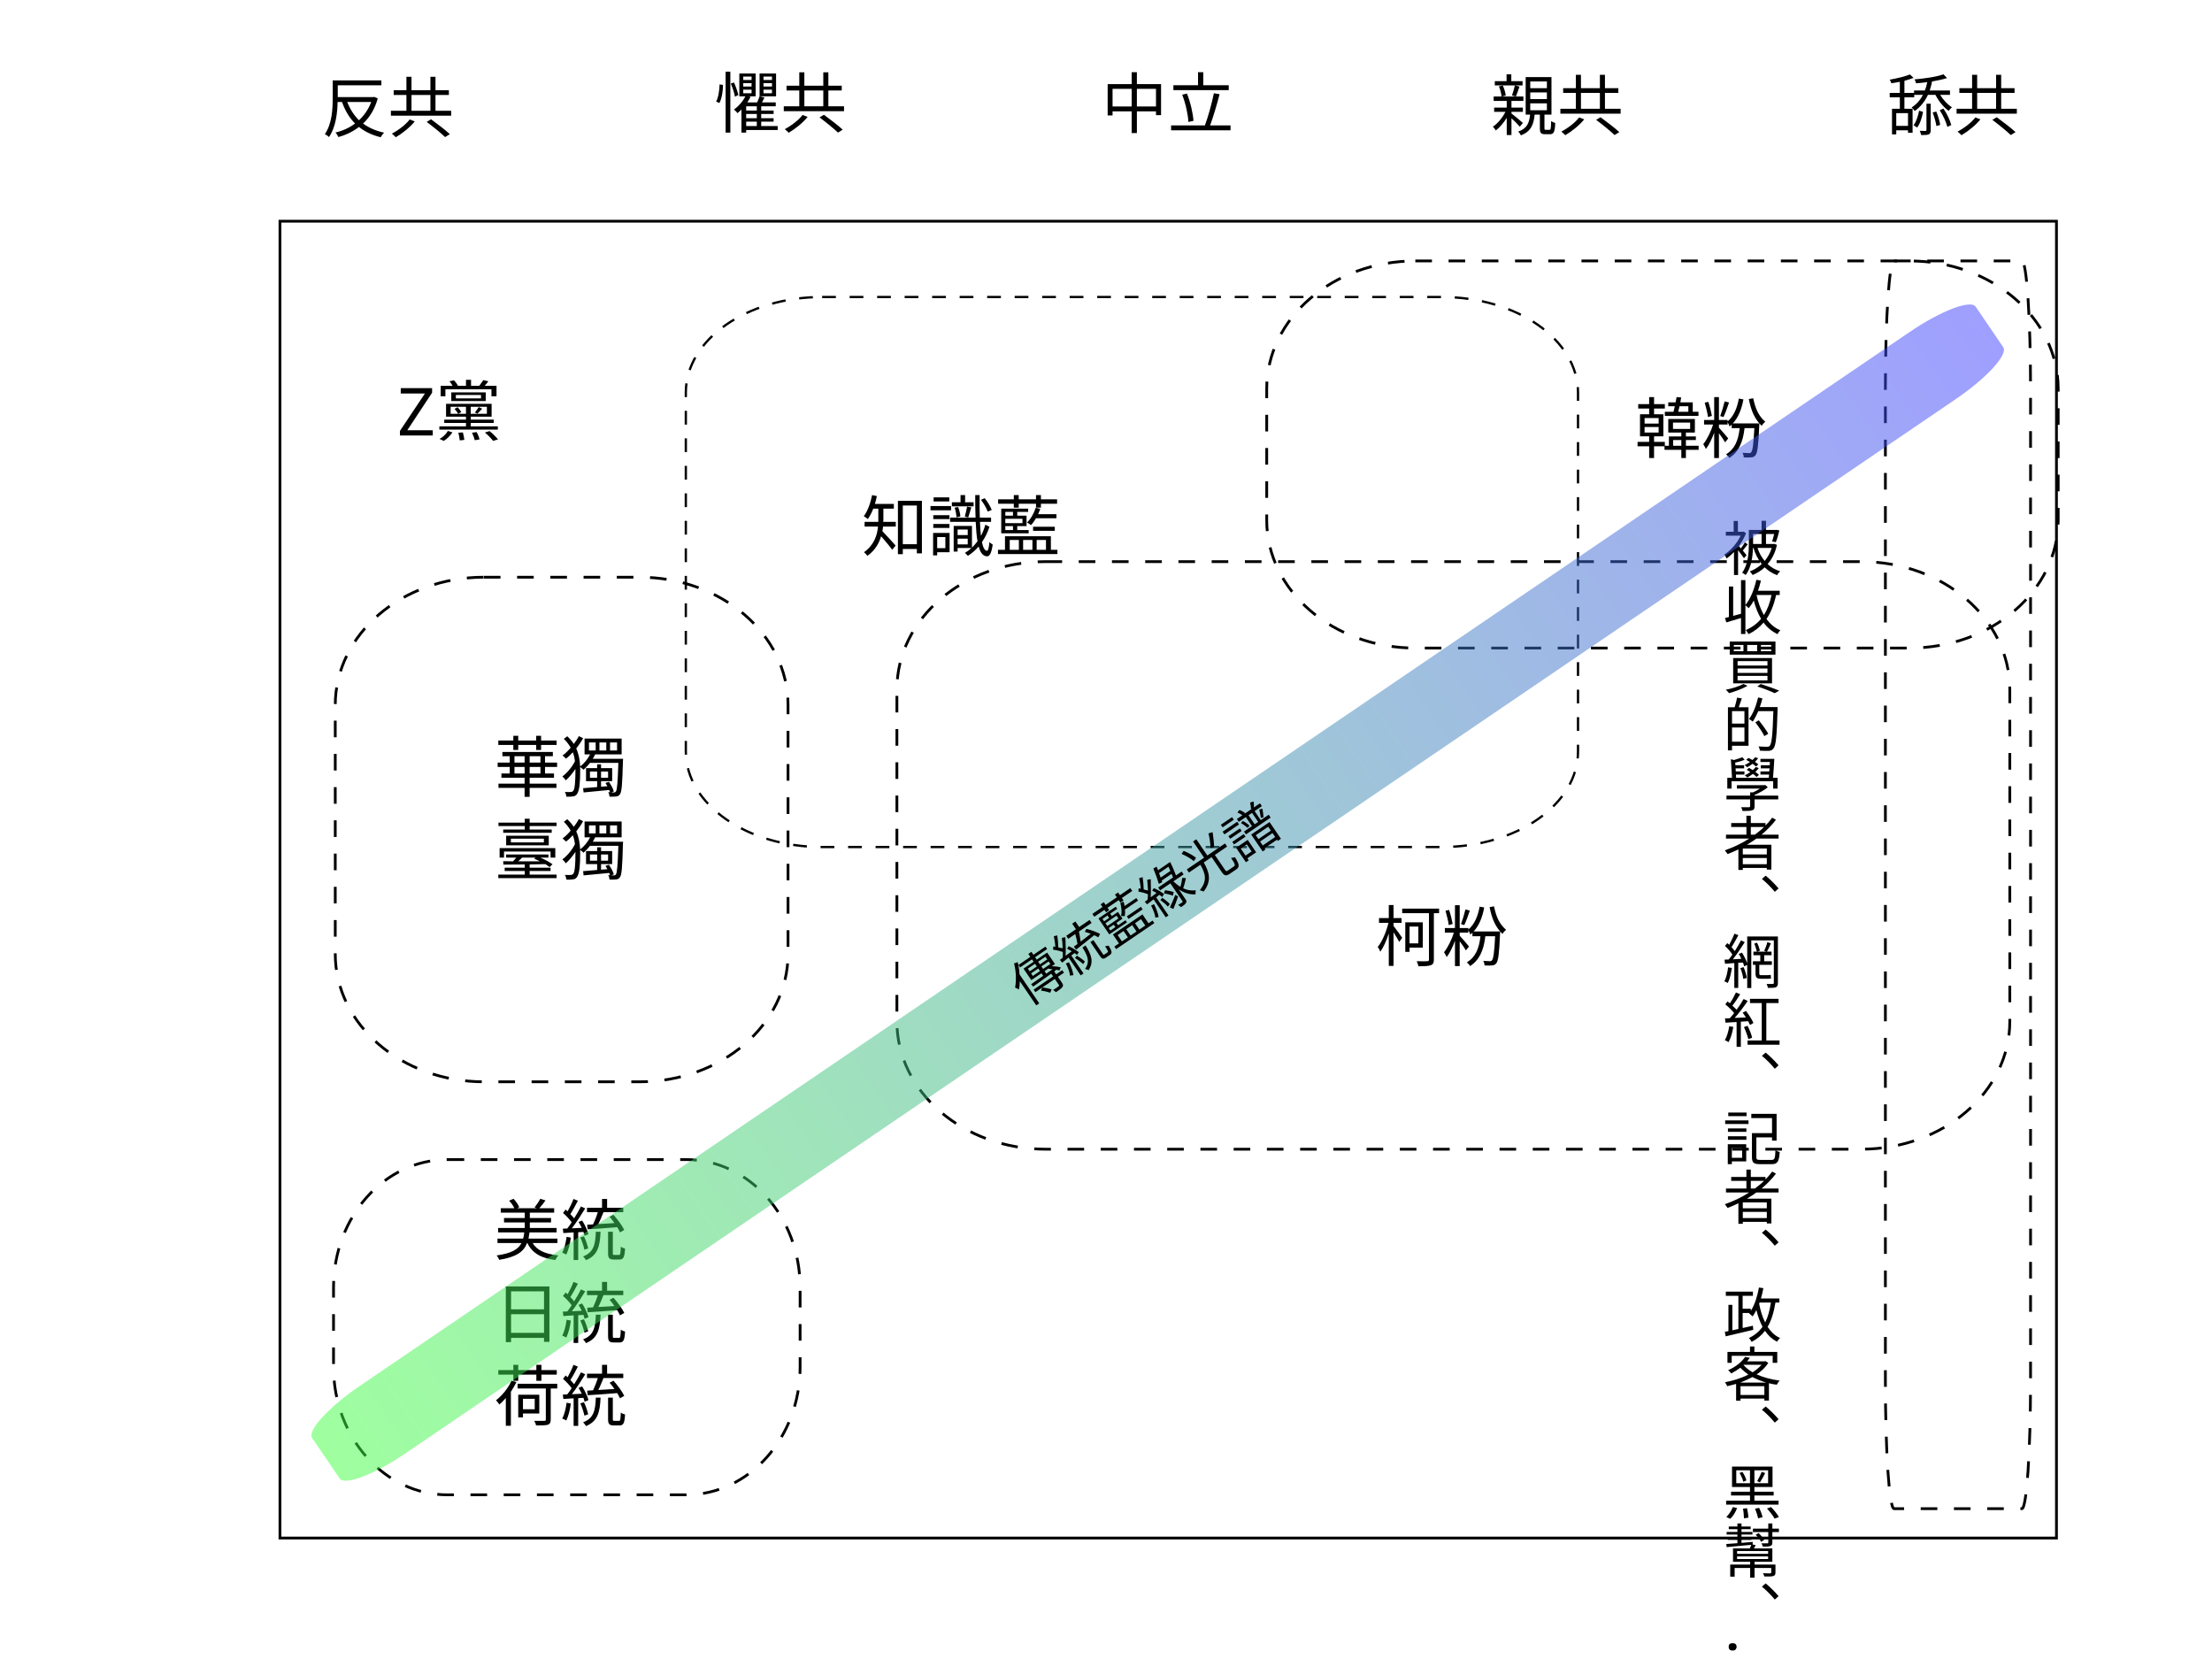
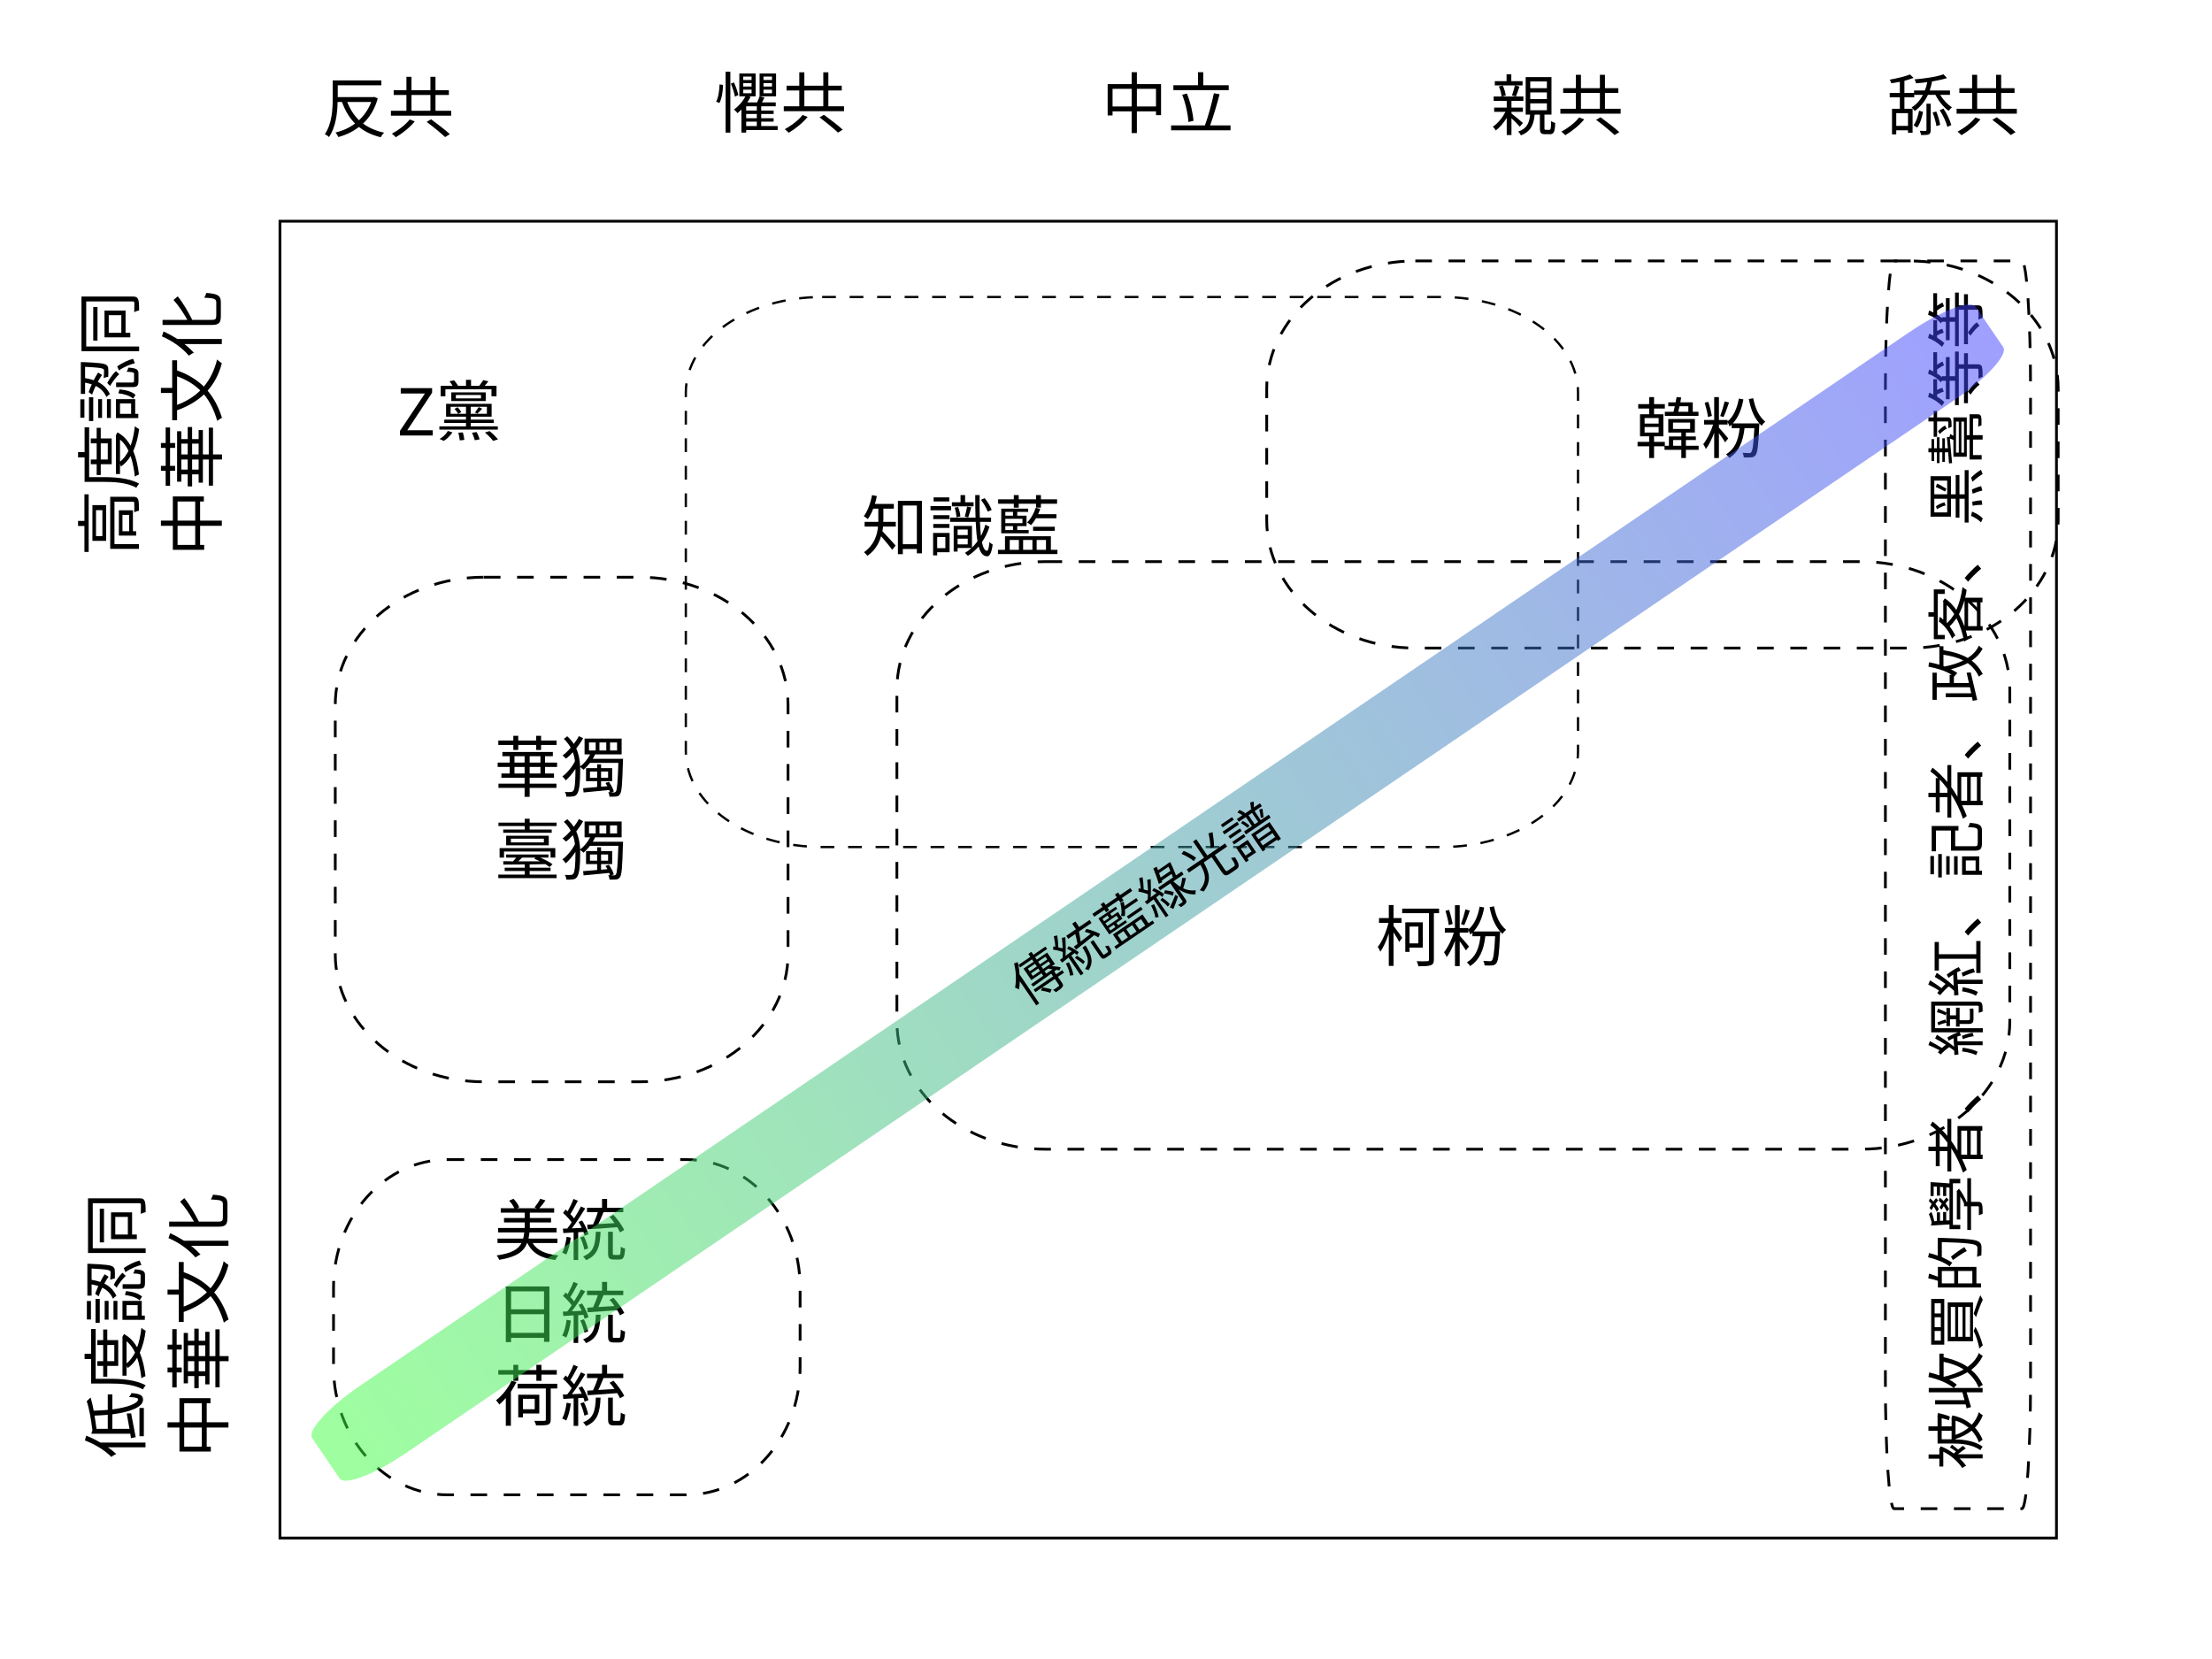
<svg xmlns="http://www.w3.org/2000/svg" xmlns:xlink="http://www.w3.org/1999/xlink" width="800" height="600" viewBox="0 0 211.667 158.75" version="1.1" id="svg8">
  <defs id="defs2">
    <linearGradient id="linearGradient4662">
      <stop style="stop-color:#40ff40;stop-opacity:0.502" offset="0" id="stop4658" />
      <stop style="stop-color:#4040ff;stop-opacity:0.502" offset="1" id="stop4660" />
    </linearGradient>
    <linearGradient xlink:href="#linearGradient4662" id="linearGradient4664" x1="36.711" y1="276.495" x2="200.091" y2="276.495" gradientUnits="userSpaceOnUse" gradientTransform="matrix(1.17828,0,0,1.17828,-19.51672,-49.30965)" />
  </defs>
  <g id="layer1" transform="translate(0,-138.25)">
    <rect style="fill:#ffffff;fill-opacity:1;fill-rule:nonzero;stroke:none;stroke-width:0.265;stroke-miterlimit:4;stroke-dasharray:none;stroke-opacity:1" id="rect860" width="212.659" height="161.065" x="0" y="138.25" />
    <rect id="rect3699" width="169.995" height="126.008" x="26.789" y="159.417" style="fill:none;stroke:#000000;stroke-width:0.265;stroke-opacity:1" />
    <text xml:space="preserve" style="font-style:normal;font-variant:normal;font-weight:normal;font-stretch:normal;font-size:6.35px;line-height:1.25;font-family:'AR PL UKai TW';-inkscape-font-specification:'AR PL UKai TW';letter-spacing:0px;word-spacing:0px;fill:#000000;fill-opacity:1;stroke:none;stroke-width:0.265" x="30.758" y="150.87" id="text4508">
      <tspan id="tspan4506" x="30.758" y="150.87" style="font-style:normal;font-variant:normal;font-weight:normal;font-stretch:normal;font-family:'AR PL UKai TW';-inkscape-font-specification:'AR PL UKai TW';stroke-width:0.265">反共</tspan>
    </text>
    <text xml:space="preserve" style="font-style:normal;font-variant:normal;font-weight:normal;font-stretch:normal;font-size:6.35px;line-height:1.25;font-family:'AR PL UKai TW';-inkscape-font-specification:'AR PL UKai TW';letter-spacing:0px;word-spacing:0px;fill:#000000;fill-opacity:1;stroke:none;stroke-width:0.265" x="68.357" y="150.438" id="text4512">
      <tspan id="tspan4510" x="68.357" y="150.438" style="stroke-width:0.265">懼共</tspan>
    </text>
    <text xml:space="preserve" style="font-style:normal;font-variant:normal;font-weight:normal;font-stretch:normal;font-size:6.35px;line-height:1.25;font-family:'AR PL UKai TW';-inkscape-font-specification:'AR PL UKai TW';letter-spacing:0px;word-spacing:0px;fill:#000000;fill-opacity:1;stroke:none;stroke-width:0.265" x="105.383" y="150.487" id="text4516">
      <tspan id="tspan4514" x="105.383" y="150.487" style="stroke-width:0.265">中立</tspan>
    </text>
    <text xml:space="preserve" style="font-style:normal;font-variant:normal;font-weight:normal;font-stretch:normal;font-size:6.35px;line-height:1.25;font-family:'AR PL UKai TW';-inkscape-font-specification:'AR PL UKai TW';letter-spacing:0px;word-spacing:0px;fill:#000000;fill-opacity:1;stroke:none;stroke-width:0.265" x="142.666" y="150.673" id="text4520">
      <tspan id="tspan4518" x="142.666" y="150.673" style="stroke-width:0.265">親共</tspan>
    </text>
    <text xml:space="preserve" style="font-style:normal;font-variant:normal;font-weight:normal;font-stretch:normal;font-size:6.35px;line-height:1.25;font-family:'AR PL UKai TW';-inkscape-font-specification:'AR PL UKai TW';letter-spacing:0px;word-spacing:0px;fill:#000000;fill-opacity:1;stroke:none;stroke-width:0.265" x="180.578" y="150.668" id="text4524">
      <tspan id="tspan4522" x="180.578" y="150.668" style="stroke-width:0.265">舔共</tspan>
    </text>
-     <text xml:space="preserve" style="font-style:normal;font-variant:normal;font-weight:normal;font-stretch:normal;font-size:6.35px;line-height:1.25;font-family:'AR PL UKai TW';-inkscape-font-specification:'AR PL UKai TW, Normal';font-variant-ligatures:normal;font-variant-caps:normal;font-variant-numeric:normal;font-feature-settings:normal;text-align:start;letter-spacing:0px;word-spacing:0px;writing-mode:tb-rl;text-anchor:start;fill:#000000;fill-opacity:1;stroke:none;stroke-width:0.265" x="17.529" y="163.055" id="text4528">
-       <tspan id="tspan4526" x="179.922" y="0.661" style="font-style:normal;font-variant:normal;font-weight:normal;font-stretch:normal;font-size:6.35px;font-family:'AR PL UKai TW';-inkscape-font-specification:'AR PL UKai TW, Normal';font-variant-ligatures:normal;font-variant-caps:normal;font-variant-numeric:normal;font-feature-settings:normal;text-align:start;writing-mode:tb-rl;text-anchor:start;stroke-width:0.265">高度認同</tspan>
-       <tspan x="179.922" y="-7.276" style="font-style:normal;font-variant:normal;font-weight:normal;font-stretch:normal;font-size:6.35px;font-family:'AR PL UKai TW';-inkscape-font-specification:'AR PL UKai TW, Normal';font-variant-ligatures:normal;font-variant-caps:normal;font-variant-numeric:normal;font-feature-settings:normal;text-align:start;writing-mode:tb-rl;text-anchor:start;stroke-width:0.265" id="tspan4530">中華文化</tspan>
+     <text xml:space="preserve" style="font-style:normal;font-variant:normal;font-weight:normal;font-stretch:normal;font-size:6.35px;line-height:1.25;font-family:'AR PL UKai TW';-inkscape-font-specification:'AR PL UKai TW, Normal';font-variant-ligatures:normal;font-variant-caps:normal;font-variant-numeric:normal;font-feature-settings:normal;text-align:start;letter-spacing:0px;word-spacing:0px;writing-mode:lr-tb;text-anchor:start;fill:#000000;fill-opacity:1;stroke:none;stroke-width:0.265" x="-191.473" y="12.793" id="text4528" transform="rotate(-90)">
+       <tspan id="tspan4526" x="-191.473" y="12.793" style="font-style:normal;font-variant:normal;font-weight:normal;font-stretch:normal;font-size:6.35px;font-family:'AR PL UKai TW';-inkscape-font-specification:'AR PL UKai TW, Normal';font-variant-ligatures:normal;font-variant-caps:normal;font-variant-numeric:normal;font-feature-settings:normal;text-align:start;writing-mode:lr-tb;text-anchor:start;stroke-width:0.265">高度認同</tspan>
+       <tspan x="-191.473" y="20.73" style="font-style:normal;font-variant:normal;font-weight:normal;font-stretch:normal;font-size:6.35px;font-family:'AR PL UKai TW';-inkscape-font-specification:'AR PL UKai TW, Normal';font-variant-ligatures:normal;font-variant-caps:normal;font-variant-numeric:normal;font-feature-settings:normal;text-align:start;writing-mode:lr-tb;text-anchor:start;stroke-width:0.265" id="tspan4530">中華文化</tspan>
    </text>
-     <text xml:space="preserve" style="font-style:normal;font-variant:normal;font-weight:normal;font-stretch:normal;font-size:6.35px;line-height:1.25;font-family:'AR PL UKai TW';-inkscape-font-specification:'AR PL UKai TW, Normal';font-variant-ligatures:normal;font-variant-caps:normal;font-variant-numeric:normal;font-feature-settings:normal;text-align:start;letter-spacing:0px;word-spacing:0px;writing-mode:tb-rl;text-anchor:start;fill:#000000;fill-opacity:1;stroke:none;stroke-width:0.265" x="17.198" y="255.659" id="text4534">
-       <tspan id="tspan4532" x="277.487" y="-4.63" style="font-style:normal;font-variant:normal;font-weight:normal;font-stretch:normal;font-size:6.35px;font-family:'AR PL UKai TW';-inkscape-font-specification:'AR PL UKai TW, Normal';font-variant-ligatures:normal;font-variant-caps:normal;font-variant-numeric:normal;font-feature-settings:normal;text-align:start;writing-mode:tb-rl;text-anchor:start;stroke-width:0.265">低度認同</tspan>
-       <tspan x="277.487" y="-12.568" style="font-style:normal;font-variant:normal;font-weight:normal;font-stretch:normal;font-size:6.35px;font-family:'AR PL UKai TW';-inkscape-font-specification:'AR PL UKai TW, Normal';font-variant-ligatures:normal;font-variant-caps:normal;font-variant-numeric:normal;font-feature-settings:normal;text-align:start;writing-mode:tb-rl;text-anchor:start;stroke-width:0.265" id="tspan4536">中華文化</tspan>
+     <text xml:space="preserve" style="font-style:normal;font-variant:normal;font-weight:normal;font-stretch:normal;font-size:6.35px;line-height:1.25;font-family:'AR PL UKai TW';-inkscape-font-specification:'AR PL UKai TW, Normal';font-variant-ligatures:normal;font-variant-caps:normal;font-variant-numeric:normal;font-feature-settings:normal;text-align:start;letter-spacing:0px;word-spacing:0px;writing-mode:lr-tb;text-anchor:start;fill:#000000;fill-opacity:1;stroke:none;stroke-width:0.265" x="-277.759" y="13.419" id="text4534" transform="rotate(-90)">
+       <tspan id="tspan4532" x="-277.759" y="13.419" style="font-style:normal;font-variant:normal;font-weight:normal;font-stretch:normal;font-size:6.35px;font-family:'AR PL UKai TW';-inkscape-font-specification:'AR PL UKai TW, Normal';font-variant-ligatures:normal;font-variant-caps:normal;font-variant-numeric:normal;font-feature-settings:normal;text-align:start;writing-mode:lr-tb;text-anchor:start;stroke-width:0.265">低度認同</tspan>
+       <tspan x="-277.759" y="21.357" style="font-style:normal;font-variant:normal;font-weight:normal;font-stretch:normal;font-size:6.35px;font-family:'AR PL UKai TW';-inkscape-font-specification:'AR PL UKai TW, Normal';font-variant-ligatures:normal;font-variant-caps:normal;font-variant-numeric:normal;font-feature-settings:normal;text-align:start;writing-mode:lr-tb;text-anchor:start;stroke-width:0.265" id="tspan4536">中華文化</tspan>
    </text>
-     <text xml:space="preserve" style="font-style:normal;font-variant:normal;font-weight:normal;font-stretch:normal;font-size:5.644px;line-height:1.25;font-family:'AR PL UKai TW';-inkscape-font-specification:'AR PL UKai TW, Normal';font-variant-ligatures:normal;font-variant-caps:normal;font-variant-numeric:normal;font-feature-settings:normal;text-align:start;letter-spacing:0px;word-spacing:0px;writing-mode:tb-rl;text-anchor:start;fill:#000000;fill-opacity:1;stroke:none;stroke-width:0.265;" x="187.854" y="167.685" id="text4540">
-       <tspan id="tspan4538" x="167.685" y="187.854" style="font-style:normal;font-variant:normal;font-weight:normal;font-stretch:normal;font-size:5.644px;font-family:'AR PL UKai TW';-inkscape-font-specification:'AR PL UKai TW, Normal';font-variant-ligatures:normal;font-variant-caps:normal;font-variant-numeric:normal;font-feature-settings:normal;text-align:start;writing-mode:tb-rl;text-anchor:start;stroke-width:0.265;">被收買的學者、網紅、記者、政客、黑幫、...</tspan>
+     <text xml:space="preserve" style="font-style:normal;font-variant:normal;font-weight:normal;font-stretch:normal;font-size:5.644px;line-height:1.25;font-family:'AR PL UKai TW';-inkscape-font-specification:'AR PL UKai TW, Normal';font-variant-ligatures:normal;font-variant-caps:normal;font-variant-numeric:normal;font-feature-settings:normal;text-align:start;letter-spacing:0px;word-spacing:0px;writing-mode:lr-tb;text-anchor:start;fill:#000000;fill-opacity:1;stroke:none;stroke-width:0.265" x="-278.862" y="189.264" id="text4540" transform="rotate(-90)">
+       <tspan id="tspan4538" x="-278.862" y="189.264" style="font-style:normal;font-variant:normal;font-weight:normal;font-stretch:normal;font-size:5.644px;font-family:'AR PL UKai TW';-inkscape-font-specification:'AR PL UKai TW, Normal';font-variant-ligatures:normal;font-variant-caps:normal;font-variant-numeric:normal;font-feature-settings:normal;text-align:start;writing-mode:lr-tb;text-anchor:start;stroke-width:0.265">被收買的學者、網紅、記者、政客、黑幫等等</tspan>
    </text>
    <text xml:space="preserve" style="font-style:normal;font-variant:normal;font-weight:normal;font-stretch:normal;font-size:6.35px;line-height:1.25;font-family:'AR PL UKai TW';-inkscape-font-specification:'AR PL UKai TW';letter-spacing:0px;word-spacing:0px;fill:#000000;fill-opacity:1;stroke:none;stroke-width:0.265" x="47.294" y="213.987" id="text4544">
      <tspan id="tspan4542" x="47.294" y="213.987" style="stroke-width:0.265">華獨</tspan>
      <tspan x="47.294" y="221.924" style="stroke-width:0.265" id="tspan4548">臺獨</tspan>
    </text>
    <text xml:space="preserve" style="font-style:normal;font-variant:normal;font-weight:normal;font-stretch:normal;font-size:6.35px;line-height:1.25;font-family:'AR PL UKai TW';-inkscape-font-specification:'AR PL UKai TW';letter-spacing:0px;word-spacing:0px;fill:#000000;fill-opacity:1;stroke:none;stroke-width:0.265" x="47.294" y="258.305" id="text4554">
      <tspan id="tspan4552" x="47.294" y="258.305" style="stroke-width:0.265">美統</tspan>
      <tspan x="47.294" y="266.242" style="stroke-width:0.265" id="tspan4558">日統</tspan>
      <tspan x="47.294" y="274.18" style="stroke-width:0.265" id="tspan4556">荷統</tspan>
    </text>
    <text xml:space="preserve" style="font-style:normal;font-variant:normal;font-weight:normal;font-stretch:normal;font-size:6.35px;line-height:1.25;font-family:'AR PL UKai TW';-inkscape-font-specification:'AR PL UKai TW';letter-spacing:0px;word-spacing:0px;fill:#000000;fill-opacity:1;stroke:none;stroke-width:0.265" x="156.435" y="181.576" id="text4562">
      <tspan id="tspan4560" x="156.435" y="181.576" style="stroke-width:0.265">韓粉</tspan>
    </text>
    <text xml:space="preserve" style="font-style:normal;font-variant:normal;font-weight:normal;font-stretch:normal;font-size:6.35px;line-height:1.25;font-family:'AR PL UKai TW';-inkscape-font-specification:'AR PL UKai TW';letter-spacing:0px;word-spacing:0px;fill:#000000;fill-opacity:1;stroke:none;stroke-width:0.265" x="131.63" y="230.193" id="text4566">
      <tspan id="tspan4564" x="131.63" y="230.193" style="stroke-width:0.265">柯粉</tspan>
    </text>
    <text xml:space="preserve" style="font-style:normal;font-variant:normal;font-weight:normal;font-stretch:normal;font-size:6.35px;line-height:1.25;font-family:'AR PL UKai TW';-inkscape-font-specification:'AR PL UKai TW';letter-spacing:0px;word-spacing:0px;fill:#000000;fill-opacity:1;stroke:none;stroke-width:0.265" x="38.034" y="179.922" id="text4570">
      <tspan id="tspan4568" x="38.034" y="179.922" style="stroke-width:0.265">Z黨</tspan>
    </text>
    <rect style="fill:none;stroke:#000000;stroke-width:0.265;stroke-miterlimit:4;stroke-dasharray:1.59, 1.59;stroke-dashoffset:0;stroke-opacity:1" id="rect4572" width="43.326" height="48.286" x="32.081" y="193.482" ry="12.237" rx="14.221" />
    <rect style="fill:none;stroke:#000000;stroke-width:0.265;stroke-miterlimit:4;stroke-dasharray:1.59, 1.59;stroke-dashoffset:0;stroke-opacity:1" id="rect4572-4" width="106.495" height="56.224" x="85.824" y="191.993" ry="12.237" rx="14.221" />
    <rect style="fill:none;stroke:#000000;stroke-width:0.265;stroke-miterlimit:4;stroke-dasharray:1.59, 1.59;stroke-dashoffset:0;stroke-opacity:1" id="rect4572-8" width="75.737" height="37.042" x="121.212" y="163.22" ry="12.237" rx="14.221" />
    <rect style="fill:none;stroke:#000000;stroke-width:0.265;stroke-miterlimit:4;stroke-dasharray:1.59, 1.59;stroke-dashoffset:0;stroke-opacity:1" id="rect4572-7" width="13.891" height="119.393" x="180.413" y="163.22" ry="12.237" rx="0.827" />
    <rect style="fill:none;stroke:#000000;stroke-width:0.265;stroke-miterlimit:4;stroke-dasharray:1.59, 1.59;stroke-dashoffset:0;stroke-opacity:1" id="rect4572-0" width="44.648" height="32.081" x="31.915" y="249.21" ry="12.237" rx="10.914" />
    <rect style="fill:none;stroke:#000000;stroke-width:0.219;stroke-miterlimit:4;stroke-dasharray:1.316, 1.316;stroke-dashoffset:0;stroke-opacity:1" id="rect4572-47" width="85.374" height="52.632" x="65.627" y="166.67" ry="9.147" rx="13.042" />
    <text xml:space="preserve" style="font-style:normal;font-variant:normal;font-weight:normal;font-stretch:normal;font-size:6.35px;line-height:1.25;font-family:'AR PL UKai TW';-inkscape-font-specification:'AR PL UKai TW';letter-spacing:0px;word-spacing:0px;fill:#000000;fill-opacity:1;stroke:none;stroke-width:0.265" x="82.455" y="190.952" id="text4570-9">
      <tspan id="tspan4568-3" x="82.455" y="190.952" style="stroke-width:0.265">知識藍</tspan>
    </text>
    <g id="g4711" transform="rotate(-34.21668,29.58831,265.0382)">
      <rect rx="6.625" ry="1.559" y="272.582" x="23.739" height="7.794" width="192.508" id="rect4643" style="fill:url(#linearGradient4664);fill-opacity:1;stroke:none;stroke-width:0.312;stroke-miterlimit:4;stroke-dasharray:1.873, 1.873;stroke-dashoffset:0;stroke-opacity:1" />
      <text id="text4706" y="278.479" x="103.518" style="font-style:normal;font-variant:normal;font-weight:normal;font-stretch:normal;font-size:4.939px;line-height:1.25;font-family:'AR PL UKai TW';-inkscape-font-specification:'AR PL UKai TW';letter-spacing:0px;word-spacing:0px;fill:#000000;fill-opacity:1;stroke:none;stroke-width:0.265" xml:space="preserve">
        <tspan style="font-size:4.939px;stroke-width:0.265" y="278.479" x="103.518" id="tspan4704">傳統藍綠光譜</tspan>
      </text>
    </g>
  </g>
</svg>
